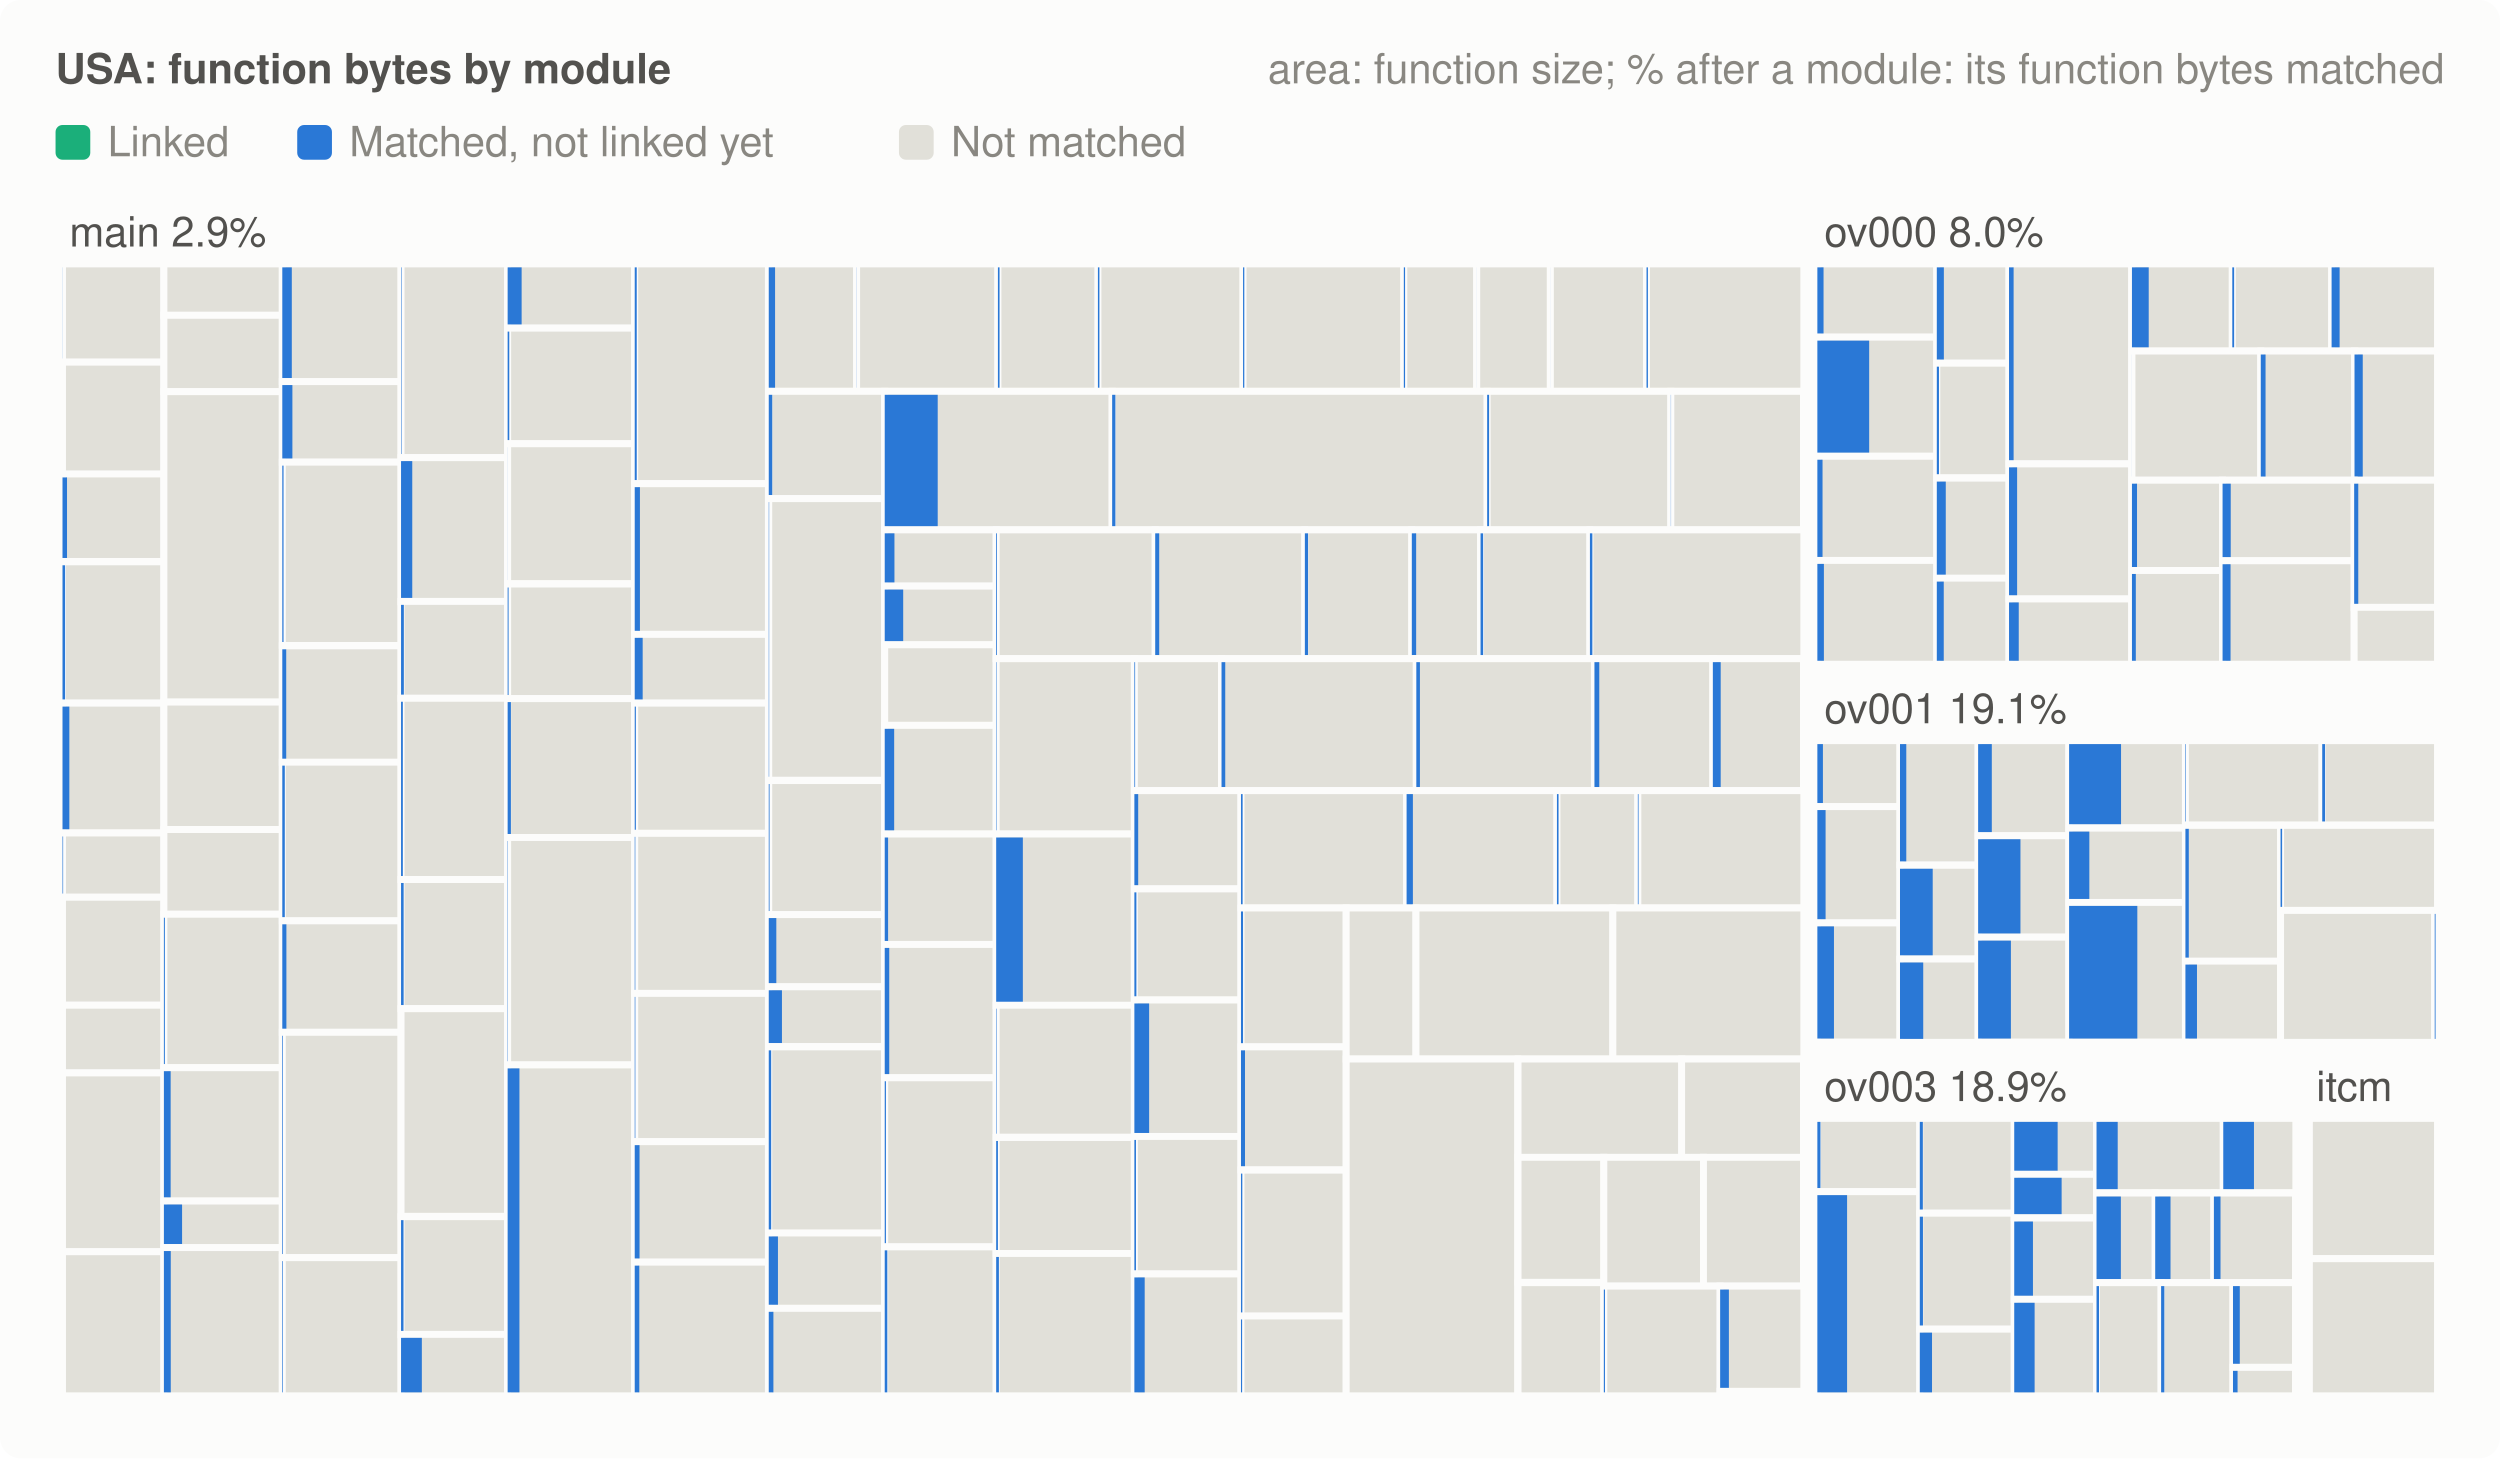
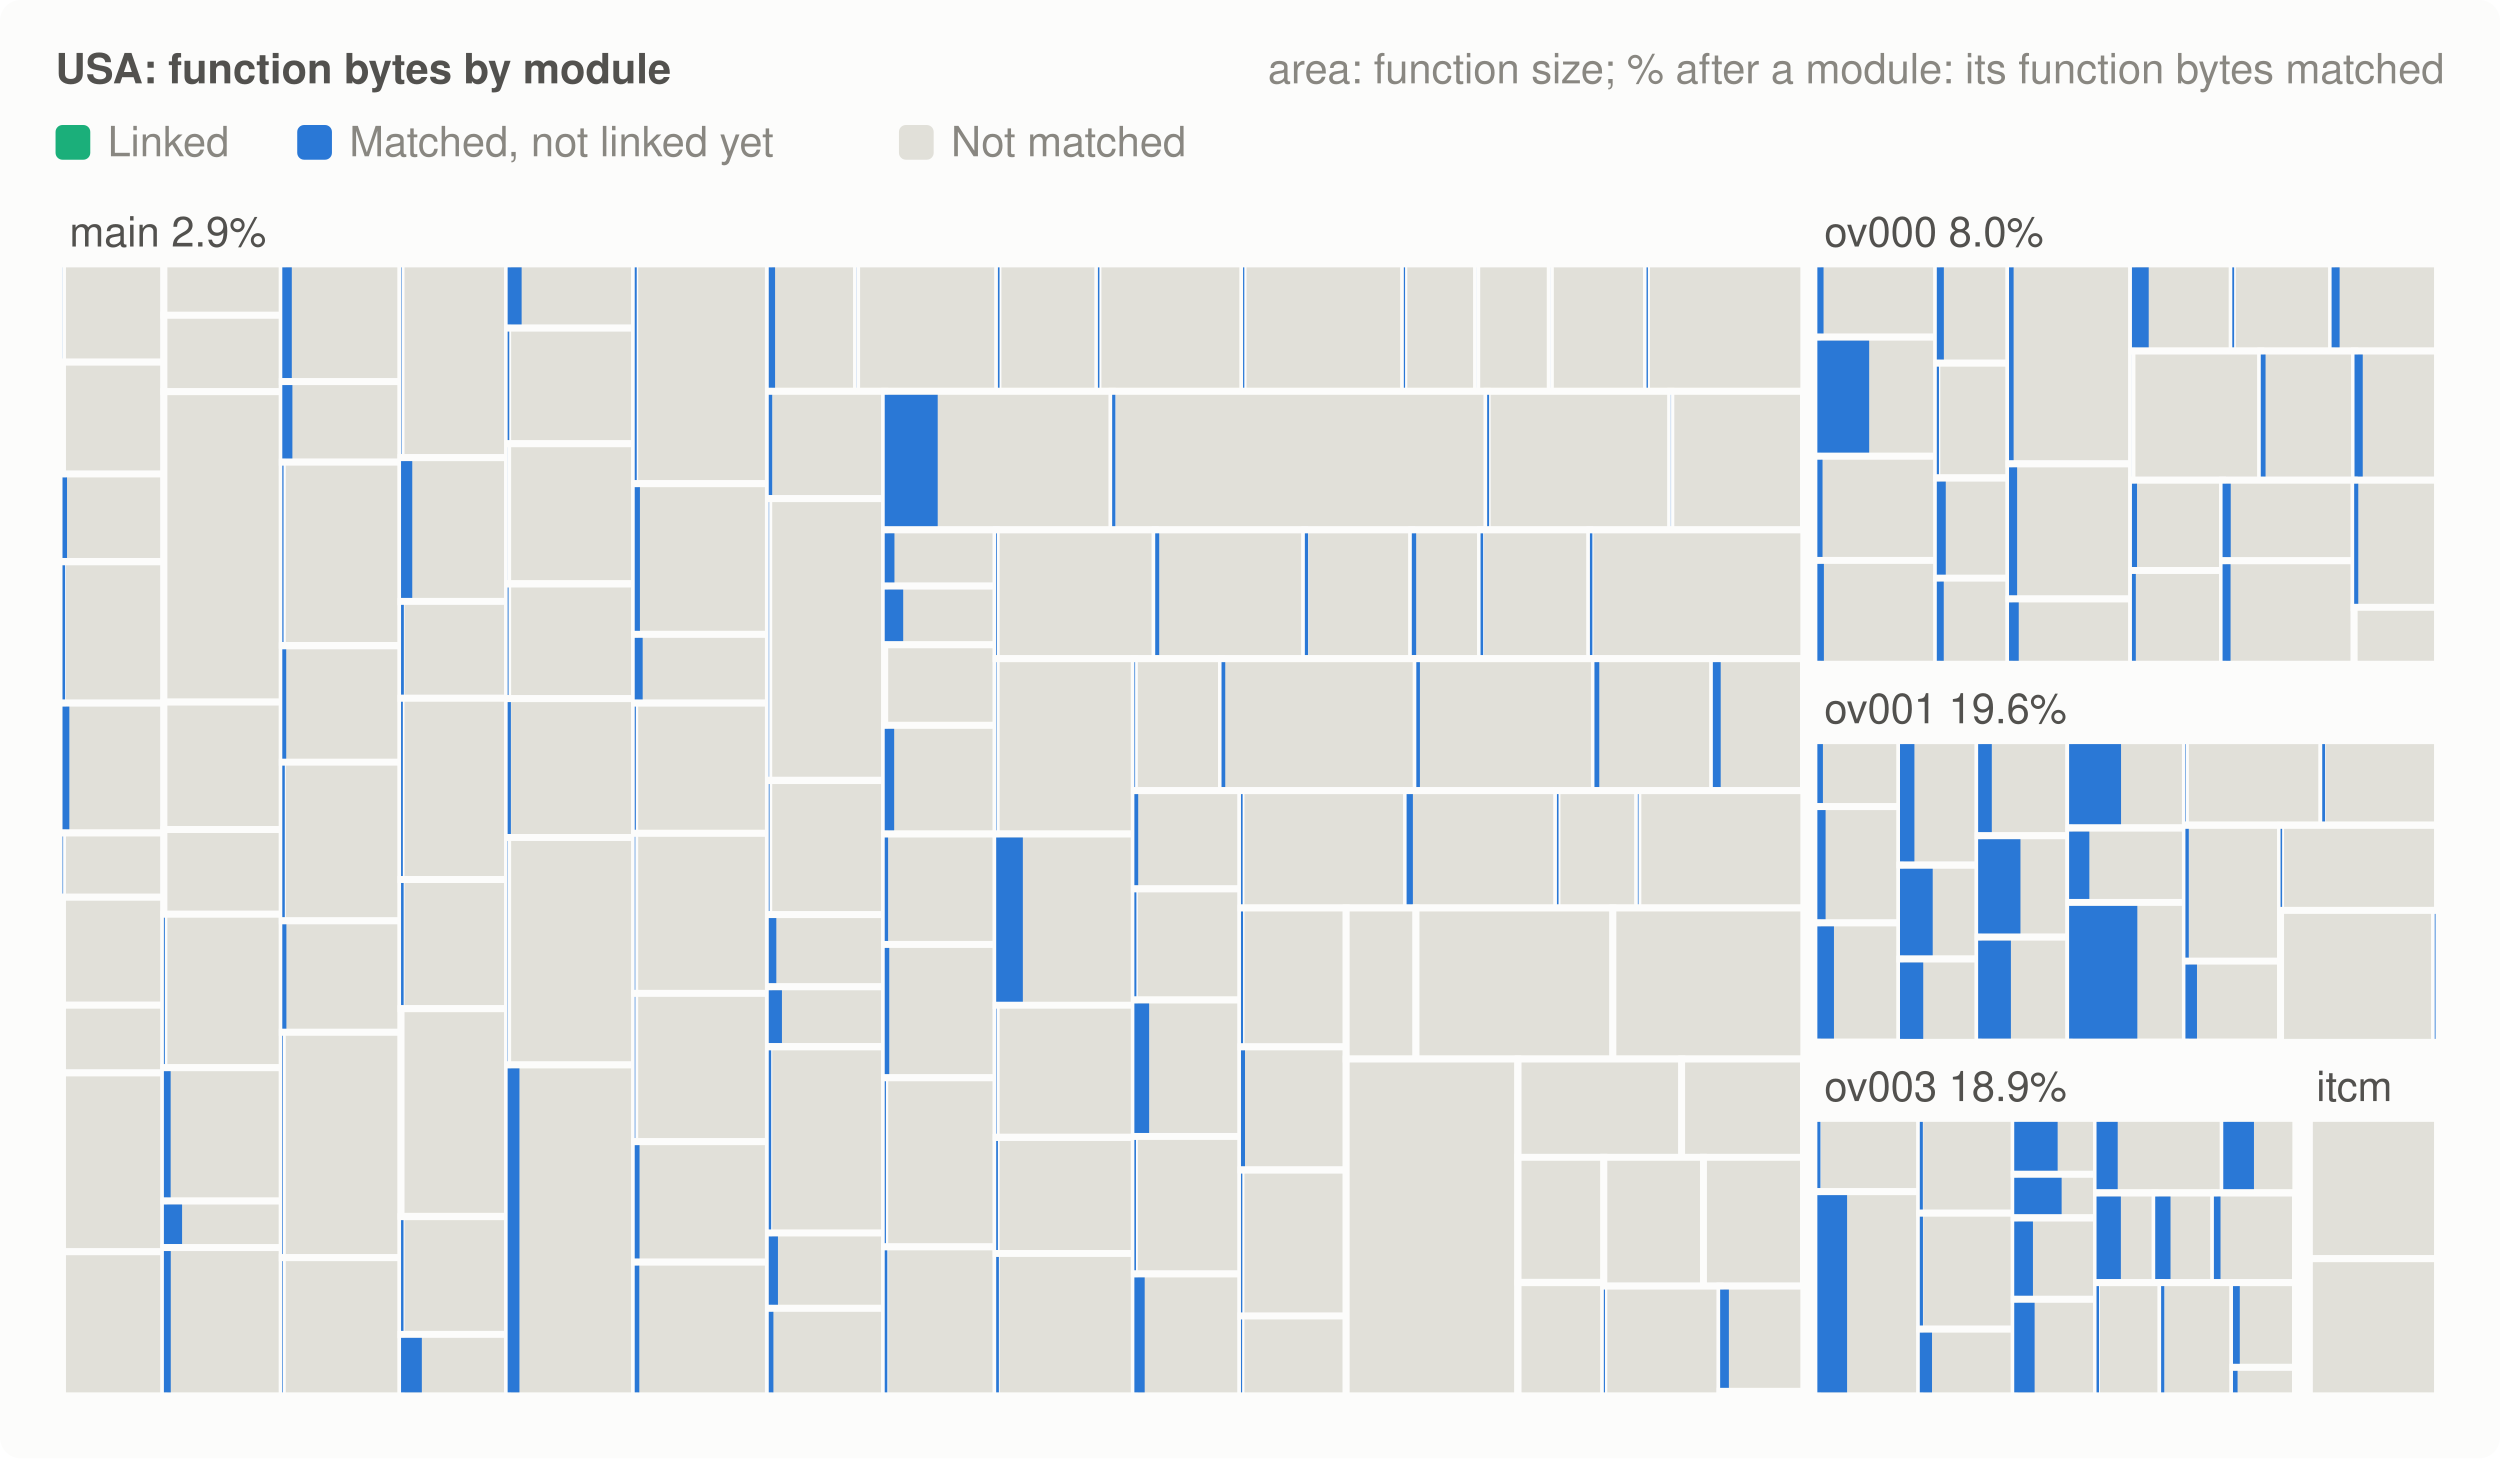
<svg xmlns="http://www.w3.org/2000/svg" viewBox="0 0 720 420" width="720" height="420" role="img" aria-label="Matched and linked code by module (USA)">
  <style>.bg{fill:#fcfcfb}.lbl{fill:#52514e}.muted{fill:#898781}.todo{fill:#e1e0d9}.gap{stroke:#fcfcfb}.matched{fill:#2a78d6}.linked{fill:#1baf7a}@media (prefers-color-scheme: dark){.bg{fill:#1a1a19}.lbl{fill:#c3c2b7}.muted{fill:#898781}.todo{fill:#2c2c2a}.gap{stroke:#1a1a19}.matched{fill:#3987e5}.linked{fill:#199e70}}text{font:12px -apple-system,BlinkMacSystemFont,'Segoe UI',Helvetica,Arial,sans-serif}.head{font-weight:600}</style>
  <rect class="bg" width="720" height="420" rx="6" />
  <text class="lbl head" x="16" y="24">USA: function bytes by module</text>
  <text class="muted" x="704" y="24" text-anchor="end">area: function size; % after a module: its function bytes matched</text>
  <rect class="linked" x="16" y="36" width="10" height="10" rx="2" />
  <text class="muted" x="31" y="45">Linked</text>
  <rect class="matched" x="85.6" y="36" width="10" height="10" rx="2" />
  <text class="muted" x="100.6" y="45">Matched, not linked yet</text>
  <rect class="todo" x="258.9" y="36" width="10" height="10" rx="2" />
  <text class="muted" x="273.9" y="45">Not matched</text>
  <rect class="todo gap" x="18.0" y="76.0" width="29.2" height="28.3" stroke-width="2" />
  <rect class="matched" x="18.0" y="77.0" width="0.03" height="26.3" />
  <rect class="todo gap" x="18.0" y="104.3" width="29.2" height="32.3" stroke-width="2" />
  <rect class="todo gap" x="18.0" y="136.5" width="29.2" height="25.2" stroke-width="2" />
  <rect class="matched" x="18.0" y="137.5" width="1.30" height="23.2" />
  <rect class="todo gap" x="18.0" y="161.8" width="29.2" height="40.7" stroke-width="2" />
  <rect class="matched" x="18.0" y="162.8" width="0.75" height="38.7" />
  <rect class="todo gap" x="18.0" y="202.5" width="29.2" height="37.4" stroke-width="2" />
  <rect class="matched" x="18.0" y="203.5" width="1.97" height="35.4" />
  <rect class="todo gap" x="18.0" y="239.9" width="29.2" height="18.5" stroke-width="2" />
  <rect class="matched" x="18.0" y="240.9" width="0.18" height="16.5" />
  <rect class="todo gap" x="18.0" y="258.4" width="29.2" height="31.1" stroke-width="2" />
  <rect class="todo gap" x="18.0" y="289.5" width="29.2" height="19.5" stroke-width="2" />
  <rect class="todo gap" x="18.0" y="309.0" width="29.2" height="51.5" stroke-width="2" />
  <rect class="todo gap" x="18.0" y="360.5" width="29.2" height="41.5" stroke-width="2" />
  <rect class="todo gap" x="47.2" y="76.0" width="34.1" height="14.8" stroke-width="2" />
  <rect class="todo gap" x="47.2" y="90.8" width="34.1" height="22.0" stroke-width="2" />
  <rect class="todo gap" x="47.2" y="112.8" width="34.1" height="89.4" stroke-width="2" />
  <rect class="todo gap" x="47.2" y="202.2" width="34.1" height="36.7" stroke-width="2" />
  <rect class="todo gap" x="47.2" y="238.9" width="34.1" height="24.4" stroke-width="2" />
  <rect class="todo gap" x="47.2" y="263.3" width="34.1" height="44.2" stroke-width="2" />
  <rect class="matched" x="47.2" y="264.3" width="0.28" height="42.2" />
  <rect class="todo gap" x="47.2" y="307.5" width="34.1" height="38.4" stroke-width="2" />
  <rect class="matched" x="47.2" y="308.5" width="1.95" height="36.4" />
  <rect class="todo gap" x="47.2" y="345.9" width="34.1" height="13.4" stroke-width="2" />
  <rect class="matched" x="47.2" y="346.9" width="5.24" height="11.4" />
  <rect class="todo gap" x="47.2" y="359.3" width="34.1" height="42.7" stroke-width="2" />
  <rect class="matched" x="47.2" y="360.3" width="1.98" height="40.7" />
  <rect class="todo gap" x="81.3" y="76.0" width="34.2" height="33.9" stroke-width="2" />
  <rect class="matched" x="81.3" y="77.0" width="2.74" height="31.9" />
  <rect class="todo gap" x="81.3" y="109.9" width="34.2" height="23.2" stroke-width="2" />
  <rect class="matched" x="81.3" y="110.9" width="2.91" height="21.2" />
  <rect class="todo gap" x="81.3" y="133.1" width="34.2" height="52.8" stroke-width="2" />
  <rect class="matched" x="81.3" y="134.1" width="0.36" height="50.8" />
  <rect class="todo gap" x="81.3" y="186.0" width="34.2" height="33.6" stroke-width="2" />
  <rect class="matched" x="81.3" y="187.0" width="1.13" height="31.6" />
  <rect class="todo gap" x="81.3" y="219.5" width="34.2" height="45.7" stroke-width="2" />
  <rect class="matched" x="81.3" y="220.5" width="0.72" height="43.7" />
  <rect class="todo gap" x="81.3" y="265.2" width="34.2" height="32.1" stroke-width="2" />
  <rect class="matched" x="81.3" y="266.2" width="1.18" height="30.1" />
  <rect class="todo gap" x="81.3" y="297.3" width="34.2" height="64.9" stroke-width="2" />
  <rect class="matched" x="81.3" y="298.3" width="0.20" height="62.9" />
  <rect class="todo gap" x="81.3" y="362.2" width="34.2" height="39.8" stroke-width="2" />
  <rect class="matched" x="81.3" y="363.2" width="0.19" height="37.8" />
  <rect class="todo gap" x="115.5" y="76.0" width="30.7" height="55.8" stroke-width="2" />
  <rect class="matched" x="115.5" y="77.0" width="0.15" height="53.8" />
  <rect class="todo gap" x="115.5" y="131.8" width="30.7" height="41.5" stroke-width="2" />
  <rect class="matched" x="115.5" y="132.8" width="3.23" height="39.5" />
  <rect class="todo gap" x="115.5" y="173.2" width="30.7" height="27.9" stroke-width="2" />
  <rect class="matched" x="115.5" y="174.2" width="0.81" height="25.9" />
  <rect class="todo gap" x="115.5" y="201.1" width="30.7" height="52.2" stroke-width="2" />
  <rect class="matched" x="115.5" y="202.1" width="0.52" height="50.2" />
  <rect class="todo gap" x="115.5" y="253.3" width="30.7" height="37.2" stroke-width="2" />
  <rect class="matched" x="115.5" y="254.3" width="0.75" height="35.2" />
  <rect class="todo gap" x="115.5" y="290.5" width="30.7" height="59.8" stroke-width="2" />
  <rect class="todo gap" x="115.5" y="350.4" width="30.7" height="34.0" stroke-width="2" />
  <rect class="matched" x="115.5" y="351.4" width="0.71" height="32.0" />
  <rect class="todo gap" x="115.5" y="384.3" width="30.7" height="17.7" stroke-width="2" />
  <rect class="matched" x="115.5" y="385.3" width="5.99" height="15.7" />
  <rect class="todo gap" x="146.2" y="76.0" width="36.6" height="18.5" stroke-width="2" />
  <rect class="matched" x="146.2" y="77.0" width="4.03" height="16.5" />
  <rect class="todo gap" x="146.2" y="94.5" width="36.6" height="33.3" stroke-width="2" />
  <rect class="matched" x="146.2" y="95.5" width="0.47" height="31.3" />
  <rect class="todo gap" x="146.2" y="127.8" width="36.6" height="40.3" stroke-width="2" />
  <rect class="matched" x="146.2" y="128.8" width="0.02" height="38.3" />
  <rect class="todo gap" x="146.2" y="168.2" width="36.6" height="33.0" stroke-width="2" />
  <rect class="matched" x="146.2" y="169.2" width="0.27" height="31.0" />
  <rect class="todo gap" x="146.2" y="201.2" width="36.6" height="40.0" stroke-width="2" />
  <rect class="matched" x="146.2" y="202.2" width="0.94" height="38.0" />
  <rect class="todo gap" x="146.2" y="241.2" width="36.6" height="65.5" stroke-width="2" />
  <rect class="matched" x="146.2" y="242.2" width="0.10" height="63.5" />
  <rect class="todo gap" x="146.2" y="306.7" width="36.6" height="95.3" stroke-width="2" />
  <rect class="matched" x="146.2" y="307.7" width="3.40" height="93.3" />
  <rect class="todo gap" x="182.8" y="76.0" width="38.5" height="63.3" stroke-width="2" />
  <rect class="matched" x="182.8" y="77.0" width="0.58" height="61.3" />
  <rect class="todo gap" x="182.8" y="139.3" width="38.5" height="43.4" stroke-width="2" />
  <rect class="matched" x="182.8" y="140.3" width="1.50" height="41.4" />
  <rect class="todo gap" x="182.8" y="182.7" width="38.5" height="19.8" stroke-width="2" />
  <rect class="matched" x="182.8" y="183.7" width="2.29" height="17.8" />
  <rect class="todo gap" x="182.8" y="202.5" width="38.5" height="37.5" stroke-width="2" />
  <rect class="matched" x="182.8" y="203.5" width="0.33" height="35.5" />
  <rect class="todo gap" x="182.8" y="240.0" width="38.5" height="46.1" stroke-width="2" />
  <rect class="matched" x="182.8" y="241.0" width="0.17" height="44.1" />
  <rect class="todo gap" x="182.8" y="286.1" width="38.5" height="42.7" stroke-width="2" />
  <rect class="matched" x="182.8" y="287.1" width="0.18" height="40.7" />
  <rect class="todo gap" x="182.8" y="328.8" width="38.5" height="34.7" stroke-width="2" />
  <rect class="matched" x="182.8" y="329.8" width="1.39" height="32.7" />
  <rect class="todo gap" x="182.8" y="363.5" width="38.5" height="38.5" stroke-width="2" />
  <rect class="matched" x="182.8" y="364.5" width="1.32" height="36.5" />
  <rect class="todo gap" x="221.4" y="76.0" width="25.3" height="36.7" stroke-width="2" />
  <rect class="matched" x="221.4" y="77.0" width="1.82" height="34.7" />
  <rect class="todo gap" x="246.7" y="76.0" width="40.7" height="36.7" stroke-width="2" />
  <rect class="matched" x="246.7" y="77.0" width="0.04" height="34.7" />
  <rect class="todo gap" x="287.4" y="76.0" width="28.9" height="36.7" stroke-width="2" />
  <rect class="matched" x="287.4" y="77.0" width="0.47" height="34.7" />
  <rect class="todo gap" x="316.2" y="76.0" width="41.8" height="36.7" stroke-width="2" />
  <rect class="matched" x="316.2" y="77.0" width="0.43" height="34.7" />
  <rect class="todo gap" x="358.0" y="76.0" width="46.3" height="36.7" stroke-width="2" />
  <rect class="matched" x="358.0" y="77.0" width="0.36" height="34.7" />
  <rect class="todo gap" x="404.3" y="76.0" width="21.0" height="36.7" stroke-width="2" />
  <rect class="matched" x="404.3" y="77.0" width="0.36" height="34.7" />
  <rect class="todo gap" x="425.3" y="76.0" width="21.2" height="36.7" stroke-width="2" />
  <rect class="matched" x="425.3" y="77.0" width="0.01" height="34.7" />
  <rect class="todo gap" x="446.5" y="76.0" width="27.7" height="36.7" stroke-width="2" />
  <rect class="matched" x="446.5" y="77.0" width="0.01" height="34.7" />
  <rect class="todo gap" x="474.2" y="76.0" width="45.3" height="36.7" stroke-width="2" />
  <rect class="matched" x="474.2" y="77.0" width="0.40" height="34.7" />
  <rect class="todo gap" x="221.4" y="112.7" width="33.4" height="30.9" stroke-width="2" />
  <rect class="matched" x="221.4" y="113.7" width="1.00" height="28.9" />
  <rect class="todo gap" x="221.4" y="143.6" width="33.4" height="81.1" stroke-width="2" />
  <rect class="matched" x="221.4" y="144.6" width="0.12" height="79.1" />
  <rect class="todo gap" x="221.4" y="224.8" width="33.4" height="38.6" stroke-width="2" />
  <rect class="matched" x="221.4" y="225.8" width="0.23" height="36.6" />
  <rect class="todo gap" x="221.4" y="263.4" width="33.4" height="20.8" stroke-width="2" />
  <rect class="matched" x="221.4" y="264.4" width="2.18" height="18.8" />
  <rect class="todo gap" x="221.4" y="284.2" width="33.4" height="17.2" stroke-width="2" />
  <rect class="matched" x="221.4" y="285.2" width="3.80" height="15.2" />
  <rect class="todo gap" x="221.4" y="301.5" width="33.4" height="53.7" stroke-width="2" />
  <rect class="matched" x="221.4" y="302.5" width="0.70" height="51.7" />
  <rect class="todo gap" x="221.4" y="355.1" width="33.4" height="21.7" stroke-width="2" />
  <rect class="matched" x="221.4" y="356.1" width="2.65" height="19.7" />
  <rect class="todo gap" x="221.4" y="376.8" width="33.4" height="25.2" stroke-width="2" />
  <rect class="matched" x="221.4" y="377.8" width="1.34" height="23.2" />
  <rect class="todo gap" x="254.8" y="112.7" width="65.5" height="39.9" stroke-width="2" />
  <rect class="matched" x="254.8" y="113.7" width="15.26" height="37.9" />
  <rect class="todo gap" x="320.3" y="112.7" width="108.0" height="39.9" stroke-width="2" />
  <rect class="matched" x="320.3" y="113.7" width="0.93" height="37.9" />
  <rect class="todo gap" x="428.3" y="112.7" width="52.9" height="39.9" stroke-width="2" />
  <rect class="matched" x="428.3" y="113.7" width="0.56" height="37.9" />
  <rect class="todo gap" x="481.2" y="112.7" width="38.2" height="39.9" stroke-width="2" />
  <rect class="matched" x="481.2" y="113.7" width="0.06" height="37.9" />
  <rect class="todo gap" x="254.8" y="152.6" width="32.1" height="16.2" stroke-width="2" />
  <rect class="matched" x="254.8" y="153.6" width="2.80" height="14.2" />
  <rect class="todo gap" x="254.8" y="168.8" width="32.1" height="16.9" stroke-width="2" />
  <rect class="matched" x="254.8" y="169.8" width="5.32" height="14.9" />
  <rect class="todo gap" x="254.8" y="185.7" width="32.1" height="23.2" stroke-width="2" />
  <rect class="todo gap" x="254.8" y="208.9" width="32.1" height="31.3" stroke-width="2" />
  <rect class="matched" x="254.8" y="209.9" width="2.72" height="29.3" />
  <rect class="todo gap" x="254.8" y="240.2" width="32.1" height="31.8" stroke-width="2" />
  <rect class="matched" x="254.8" y="241.2" width="0.98" height="29.8" />
  <rect class="todo gap" x="254.8" y="272.0" width="32.1" height="38.4" stroke-width="2" />
  <rect class="matched" x="254.8" y="273.0" width="1.30" height="36.4" />
  <rect class="todo gap" x="254.8" y="310.4" width="32.1" height="48.7" stroke-width="2" />
  <rect class="matched" x="254.8" y="311.4" width="0.35" height="46.7" />
  <rect class="todo gap" x="254.8" y="359.1" width="32.1" height="42.9" stroke-width="2" />
  <rect class="matched" x="254.8" y="360.1" width="0.75" height="40.9" />
  <rect class="todo gap" x="286.9" y="152.6" width="45.8" height="37.1" stroke-width="2" />
  <rect class="matched" x="286.9" y="153.6" width="0.23" height="35.1" />
  <rect class="todo gap" x="332.7" y="152.6" width="43.1" height="37.1" stroke-width="2" />
  <rect class="matched" x="332.7" y="153.6" width="1.15" height="35.1" />
  <rect class="todo gap" x="375.8" y="152.6" width="30.8" height="37.1" stroke-width="2" />
  <rect class="matched" x="375.8" y="153.6" width="0.92" height="35.1" />
  <rect class="todo gap" x="406.6" y="152.6" width="19.8" height="37.1" stroke-width="2" />
  <rect class="matched" x="406.6" y="153.6" width="1.25" height="35.1" />
  <rect class="todo gap" x="426.4" y="152.6" width="31.5" height="37.1" stroke-width="2" />
  <rect class="matched" x="426.4" y="153.6" width="0.75" height="35.1" />
  <rect class="todo gap" x="457.9" y="152.6" width="61.6" height="37.1" stroke-width="2" />
  <rect class="matched" x="457.9" y="153.6" width="0.70" height="35.1" />
  <rect class="todo gap" x="286.9" y="189.7" width="39.8" height="50.5" stroke-width="2" />
  <rect class="matched" x="286.9" y="190.7" width="0.13" height="48.5" />
  <rect class="todo gap" x="286.9" y="240.2" width="39.8" height="49.4" stroke-width="2" />
  <rect class="matched" x="286.9" y="241.2" width="7.68" height="47.4" />
  <rect class="todo gap" x="286.9" y="289.5" width="39.8" height="38.0" stroke-width="2" />
  <rect class="matched" x="286.9" y="290.5" width="0.14" height="36.0" />
  <rect class="todo gap" x="286.9" y="327.6" width="39.8" height="33.5" stroke-width="2" />
  <rect class="matched" x="286.9" y="328.6" width="0.50" height="31.5" />
  <rect class="todo gap" x="286.9" y="361.0" width="39.8" height="41.0" stroke-width="2" />
  <rect class="matched" x="286.9" y="362.0" width="0.78" height="39.0" />
  <rect class="todo gap" x="326.7" y="189.7" width="25.1" height="38.0" stroke-width="2" />
  <rect class="matched" x="326.7" y="190.7" width="0.21" height="36.0" />
  <rect class="todo gap" x="351.8" y="189.7" width="56.1" height="38.0" stroke-width="2" />
  <rect class="matched" x="351.8" y="190.7" width="1.07" height="36.0" />
  <rect class="todo gap" x="407.9" y="189.7" width="51.3" height="38.0" stroke-width="2" />
  <rect class="matched" x="407.9" y="190.7" width="1.04" height="36.0" />
  <rect class="todo gap" x="459.2" y="189.7" width="34.1" height="38.0" stroke-width="2" />
  <rect class="matched" x="459.2" y="190.7" width="1.39" height="36.0" />
  <rect class="todo gap" x="493.3" y="189.7" width="26.1" height="38.0" stroke-width="2" />
  <rect class="matched" x="493.3" y="190.7" width="2.26" height="36.0" />
  <rect class="todo gap" x="326.7" y="227.7" width="30.7" height="28.3" stroke-width="2" />
  <rect class="matched" x="326.7" y="228.7" width="1.10" height="26.3" />
  <rect class="todo gap" x="326.7" y="256.0" width="30.7" height="32.0" stroke-width="2" />
  <rect class="matched" x="326.7" y="257.0" width="0.58" height="30.0" />
  <rect class="todo gap" x="326.7" y="288.0" width="30.7" height="39.3" stroke-width="2" />
  <rect class="matched" x="326.7" y="289.0" width="4.25" height="37.3" />
  <rect class="todo gap" x="326.7" y="327.3" width="30.7" height="39.6" stroke-width="2" />
  <rect class="matched" x="326.7" y="328.3" width="0.46" height="37.6" />
  <rect class="todo gap" x="326.7" y="366.9" width="30.7" height="35.1" stroke-width="2" />
  <rect class="matched" x="326.7" y="367.9" width="2.97" height="33.1" />
  <rect class="todo gap" x="357.4" y="227.7" width="47.7" height="33.8" stroke-width="2" />
  <rect class="matched" x="357.4" y="228.7" width="0.48" height="31.8" />
  <rect class="todo gap" x="405.1" y="227.7" width="43.3" height="33.8" stroke-width="2" />
  <rect class="matched" x="405.1" y="228.7" width="1.81" height="31.8" />
  <rect class="todo gap" x="448.4" y="227.7" width="23.3" height="33.8" stroke-width="2" />
  <rect class="matched" x="448.4" y="228.7" width="0.46" height="31.8" />
  <rect class="todo gap" x="471.7" y="227.7" width="47.8" height="33.8" stroke-width="2" />
  <rect class="matched" x="471.7" y="228.7" width="0.20" height="31.8" />
  <rect class="todo gap" x="357.4" y="261.5" width="30.3" height="40.0" stroke-width="2" />
  <rect class="matched" x="357.4" y="262.5" width="0.60" height="38.0" />
  <rect class="todo gap" x="357.4" y="301.5" width="30.3" height="35.4" stroke-width="2" />
  <rect class="matched" x="357.4" y="302.5" width="1.16" height="33.4" />
  <rect class="todo gap" x="357.4" y="337.0" width="30.3" height="42.1" stroke-width="2" />
  <rect class="matched" x="357.4" y="338.0" width="0.39" height="40.1" />
  <rect class="todo gap" x="357.4" y="379.0" width="30.3" height="23.0" stroke-width="2" />
  <rect class="matched" x="357.4" y="380.0" width="0.33" height="21.0" />
  <rect class="todo gap" x="387.7" y="261.5" width="20.1" height="43.5" stroke-width="2" />
  <rect class="todo gap" x="407.8" y="261.5" width="56.7" height="43.5" stroke-width="2" />
  <rect class="todo gap" x="464.5" y="261.5" width="55.0" height="43.5" stroke-width="2" />
  <rect class="todo gap" x="387.7" y="305.0" width="49.4" height="97.0" stroke-width="2" />
  <rect class="todo gap" x="437.2" y="305.0" width="47.2" height="28.4" stroke-width="2" />
  <rect class="todo gap" x="484.3" y="305.0" width="35.1" height="28.4" stroke-width="2" />
  <rect class="todo gap" x="437.2" y="333.3" width="24.7" height="36.0" stroke-width="2" />
  <rect class="todo gap" x="437.2" y="369.4" width="24.7" height="32.6" stroke-width="2" />
  <rect class="todo gap" x="461.9" y="333.3" width="28.7" height="37.1" stroke-width="2" />
  <rect class="todo gap" x="490.6" y="333.3" width="28.8" height="37.1" stroke-width="2" />
  <rect class="todo gap" x="461.9" y="370.4" width="33.5" height="31.6" stroke-width="2" />
  <rect class="matched" x="461.9" y="371.4" width="0.33" height="29.6" />
  <rect class="todo gap" x="495.4" y="370.4" width="24.1" height="30.4" stroke-width="2" />
  <rect class="matched" x="495.4" y="371.4" width="2.52" height="28.4" />
  <rect class="todo gap" x="495.4" y="400.7" width="24.1" height="1.3" stroke-width="2" />
  <rect class="matched" x="495.4" y="401.7" width="0.75" height="0.0" />
  <text class="lbl" x="20.0" y="71.0">main 2.9%</text>
  <rect class="todo gap" x="523.4" y="76.0" width="34.4" height="21.1" stroke-width="2" />
  <rect class="matched" x="523.4" y="77.0" width="1.78" height="19.1" />
  <rect class="todo gap" x="523.4" y="97.1" width="34.4" height="34.3" stroke-width="2" />
  <rect class="matched" x="523.4" y="98.1" width="14.92" height="32.3" />
  <rect class="todo gap" x="523.4" y="131.4" width="34.4" height="30.1" stroke-width="2" />
  <rect class="matched" x="523.4" y="132.4" width="1.49" height="28.1" />
  <rect class="todo gap" x="523.4" y="161.4" width="34.4" height="29.9" stroke-width="2" />
  <rect class="matched" x="523.4" y="162.4" width="1.88" height="27.9" />
  <rect class="todo gap" x="557.8" y="76.0" width="20.8" height="28.6" stroke-width="2" />
  <rect class="matched" x="557.8" y="77.0" width="2.03" height="26.6" />
  <rect class="todo gap" x="557.8" y="104.6" width="20.8" height="33.0" stroke-width="2" />
  <rect class="matched" x="557.8" y="105.6" width="0.62" height="31.0" />
  <rect class="todo gap" x="557.8" y="137.7" width="20.8" height="28.9" stroke-width="2" />
  <rect class="matched" x="557.8" y="138.7" width="2.58" height="26.9" />
  <rect class="todo gap" x="557.8" y="166.5" width="20.8" height="24.8" stroke-width="2" />
  <rect class="matched" x="557.8" y="167.5" width="2.00" height="22.8" />
  <rect class="todo gap" x="578.6" y="76.0" width="35.3" height="57.6" stroke-width="2" />
  <rect class="matched" x="578.6" y="77.0" width="1.32" height="55.6" />
  <rect class="todo gap" x="578.6" y="133.6" width="35.3" height="38.9" stroke-width="2" />
  <rect class="matched" x="578.6" y="134.6" width="2.33" height="36.9" />
  <rect class="todo gap" x="578.6" y="172.5" width="35.3" height="18.8" stroke-width="2" />
  <rect class="matched" x="578.6" y="173.5" width="2.80" height="16.8" />
  <rect class="todo gap" x="614.0" y="76.0" width="28.9" height="25.1" stroke-width="2" />
  <rect class="matched" x="614.0" y="77.0" width="4.83" height="23.1" />
  <rect class="todo gap" x="642.9" y="76.0" width="28.7" height="25.1" stroke-width="2" />
  <rect class="matched" x="642.9" y="77.0" width="0.53" height="23.1" />
  <rect class="todo gap" x="671.5" y="76.0" width="30.5" height="25.1" stroke-width="2" />
  <rect class="matched" x="671.5" y="77.0" width="2.31" height="23.1" />
  <rect class="todo gap" x="614.0" y="101.1" width="37.1" height="37.2" stroke-width="2" />
  <rect class="matched" x="614.0" y="102.1" width="0.01" height="35.2" />
  <rect class="todo gap" x="651.1" y="101.1" width="27.1" height="37.2" stroke-width="2" />
  <rect class="matched" x="651.1" y="102.1" width="1.38" height="35.2" />
  <rect class="todo gap" x="678.1" y="101.1" width="23.9" height="37.2" stroke-width="2" />
  <rect class="matched" x="678.1" y="102.1" width="2.37" height="35.2" />
  <rect class="todo gap" x="614.0" y="138.3" width="26.1" height="26.0" stroke-width="2" />
  <rect class="matched" x="614.0" y="139.3" width="1.46" height="24.0" />
  <rect class="todo gap" x="614.0" y="164.3" width="26.1" height="27.0" stroke-width="2" />
  <rect class="matched" x="614.0" y="165.3" width="1.12" height="25.0" />
  <rect class="todo gap" x="640.1" y="138.3" width="37.9" height="23.2" stroke-width="2" />
  <rect class="matched" x="640.1" y="139.3" width="2.35" height="21.2" />
  <rect class="todo gap" x="640.1" y="161.5" width="37.9" height="29.8" stroke-width="2" />
  <rect class="matched" x="640.1" y="162.5" width="2.30" height="27.8" />
  <rect class="todo gap" x="678.0" y="138.3" width="24.0" height="36.7" stroke-width="2" />
  <rect class="matched" x="678.0" y="139.3" width="1.18" height="34.7" />
  <rect class="todo gap" x="678.0" y="174.9" width="24.0" height="16.4" stroke-width="2" />
  <text class="lbl" x="525.4" y="71.0">ov000 8.0%</text>
  <rect class="todo gap" x="523.4" y="213.3" width="23.8" height="19.0" stroke-width="2" />
  <rect class="matched" x="523.4" y="214.3" width="1.60" height="17.0" />
  <rect class="todo gap" x="523.4" y="232.3" width="23.8" height="33.5" stroke-width="2" />
  <rect class="matched" x="523.4" y="233.3" width="2.37" height="31.5" />
  <rect class="todo gap" x="523.4" y="265.8" width="23.8" height="34.3" stroke-width="2" />
  <rect class="matched" x="523.4" y="266.8" width="4.78" height="32.3" />
  <rect class="todo gap" x="547.2" y="213.3" width="22.5" height="35.8" stroke-width="2" />
-   <rect class="matched" x="547.2" y="214.3" width="1.81" height="33.8" />
+   <rect class="matched" x="547.2" y="214.3" width="4.15" height="33.8" />
  <rect class="todo gap" x="547.2" y="249.2" width="22.5" height="27.0" stroke-width="2" />
  <rect class="matched" x="547.2" y="250.2" width="9.42" height="25.0" />
  <rect class="todo gap" x="547.2" y="276.2" width="22.5" height="24.0" stroke-width="2" />
  <rect class="matched" x="547.2" y="277.2" width="6.69" height="22.0" />
  <rect class="todo gap" x="569.7" y="213.3" width="26.1" height="27.4" stroke-width="2" />
  <rect class="matched" x="569.7" y="214.3" width="3.94" height="25.4" />
  <rect class="todo gap" x="569.7" y="240.7" width="26.1" height="29.2" stroke-width="2" />
  <rect class="matched" x="569.7" y="241.7" width="12.19" height="27.2" />
  <rect class="todo gap" x="569.7" y="269.9" width="26.1" height="30.2" stroke-width="2" />
  <rect class="matched" x="569.7" y="270.9" width="9.44" height="28.2" />
  <rect class="todo gap" x="595.9" y="213.3" width="33.6" height="25.1" stroke-width="2" />
  <rect class="matched" x="595.9" y="214.3" width="14.96" height="23.1" />
  <rect class="todo gap" x="595.9" y="238.5" width="33.6" height="21.5" stroke-width="2" />
  <rect class="matched" x="595.9" y="239.5" width="5.83" height="19.5" />
  <rect class="todo gap" x="595.9" y="259.9" width="33.6" height="40.2" stroke-width="2" />
  <rect class="matched" x="595.9" y="260.9" width="19.65" height="38.2" />
  <rect class="todo gap" x="629.4" y="213.3" width="39.3" height="24.3" stroke-width="2" />
  <rect class="matched" x="629.4" y="214.3" width="0.16" height="22.3" />
  <rect class="todo gap" x="668.8" y="213.3" width="33.2" height="24.3" stroke-width="2" />
  <rect class="matched" x="668.8" y="214.3" width="0.82" height="22.3" />
  <rect class="todo gap" x="629.4" y="237.7" width="27.4" height="39.2" stroke-width="2" />
  <rect class="matched" x="629.4" y="238.7" width="0.98" height="37.2" />
  <rect class="todo gap" x="629.4" y="276.8" width="27.4" height="23.3" stroke-width="2" />
  <rect class="matched" x="629.4" y="277.8" width="3.33" height="21.3" />
  <rect class="todo gap" x="656.8" y="237.7" width="45.2" height="24.5" stroke-width="2" />
  <rect class="matched" x="656.8" y="238.7" width="0.45" height="22.5" />
  <rect class="todo gap" x="656.8" y="262.2" width="44.4" height="38.0" stroke-width="2" />
  <rect class="todo gap" x="701.2" y="262.2" width="0.8" height="38.0" stroke-width="2" />
  <rect class="matched" x="701.2" y="263.2" width="0.24" height="36.0" />
-   <text class="lbl" x="525.4" y="208.3">ov001 19.1%</text>
+   <text class="lbl" x="525.4" y="208.3">ov001 19.6%</text>
  <rect class="todo gap" x="523.4" y="322.1" width="29.5" height="21.1" stroke-width="2" />
  <rect class="matched" x="523.4" y="323.1" width="0.89" height="19.1" />
  <rect class="todo gap" x="523.4" y="343.2" width="29.5" height="58.8" stroke-width="2" />
  <rect class="matched" x="523.4" y="344.2" width="8.56" height="56.8" />
  <rect class="todo gap" x="552.9" y="322.1" width="27.2" height="27.3" stroke-width="2" />
  <rect class="matched" x="552.9" y="323.1" width="0.88" height="25.3" />
  <rect class="todo gap" x="552.9" y="349.4" width="27.2" height="33.4" stroke-width="2" />
  <rect class="matched" x="552.9" y="350.4" width="0.91" height="31.4" />
  <rect class="todo gap" x="552.9" y="382.8" width="27.2" height="19.2" stroke-width="2" />
  <rect class="matched" x="552.9" y="383.8" width="3.52" height="17.2" />
  <rect class="todo gap" x="580.1" y="322.1" width="23.7" height="16.1" stroke-width="2" />
  <rect class="matched" x="580.1" y="323.1" width="12.50" height="14.1" />
  <rect class="todo gap" x="580.1" y="338.2" width="23.7" height="12.5" stroke-width="2" />
  <rect class="matched" x="580.1" y="339.2" width="13.65" height="10.5" />
  <rect class="todo gap" x="580.1" y="350.8" width="23.7" height="23.4" stroke-width="2" />
  <rect class="matched" x="580.1" y="351.8" width="5.39" height="21.4" />
  <rect class="todo gap" x="580.1" y="374.2" width="23.7" height="27.8" stroke-width="2" />
  <rect class="matched" x="580.1" y="375.2" width="5.87" height="25.8" />
  <rect class="todo gap" x="603.8" y="322.1" width="36.5" height="21.4" stroke-width="2" />
  <rect class="matched" x="603.8" y="323.1" width="6.10" height="19.4" />
  <rect class="todo gap" x="640.3" y="322.1" width="20.9" height="21.4" stroke-width="2" />
  <rect class="matched" x="640.3" y="323.1" width="8.84" height="19.4" />
  <rect class="todo gap" x="603.8" y="343.6" width="16.9" height="25.8" stroke-width="2" />
  <rect class="matched" x="603.8" y="344.6" width="7.01" height="23.8" />
  <rect class="todo gap" x="620.7" y="343.6" width="16.9" height="25.8" stroke-width="2" />
  <rect class="matched" x="620.7" y="344.6" width="4.41" height="23.8" />
  <rect class="todo gap" x="637.6" y="343.6" width="23.5" height="25.8" stroke-width="2" />
  <rect class="matched" x="637.6" y="344.6" width="1.91" height="23.8" />
  <rect class="todo gap" x="603.8" y="369.4" width="18.6" height="32.6" stroke-width="2" />
  <rect class="matched" x="603.8" y="370.4" width="0.72" height="30.6" />
  <rect class="todo gap" x="622.4" y="369.4" width="20.7" height="32.6" stroke-width="2" />
  <rect class="matched" x="622.4" y="370.4" width="0.93" height="30.6" />
  <rect class="todo gap" x="643.1" y="369.4" width="18.0" height="24.4" stroke-width="2" />
  <rect class="matched" x="643.1" y="370.4" width="1.96" height="22.4" />
  <rect class="todo gap" x="643.1" y="393.8" width="18.0" height="8.2" stroke-width="2" />
  <rect class="matched" x="643.1" y="394.8" width="1.32" height="6.2" />
  <text class="lbl" x="525.4" y="317.1">ov003 18.9%</text>
  <rect class="todo gap" x="665.1" y="322.1" width="36.9" height="40.4" stroke-width="2" />
  <rect class="todo gap" x="665.1" y="362.5" width="36.9" height="39.5" stroke-width="2" />
  <text class="lbl" x="667.1" y="317.1">itcm</text>
</svg>
